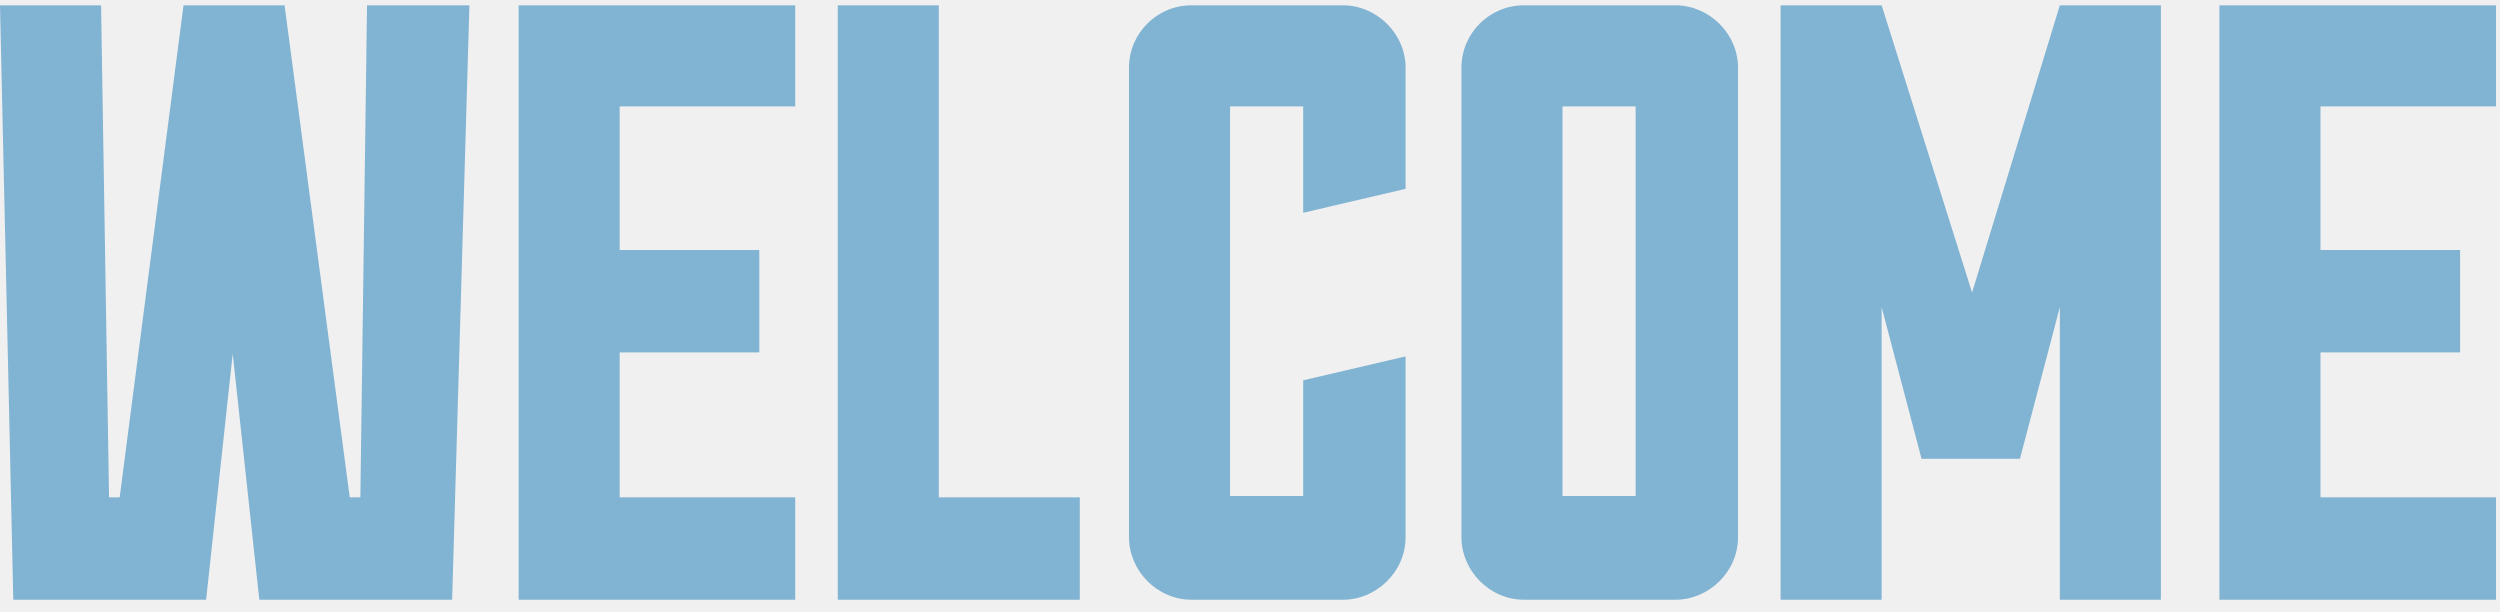
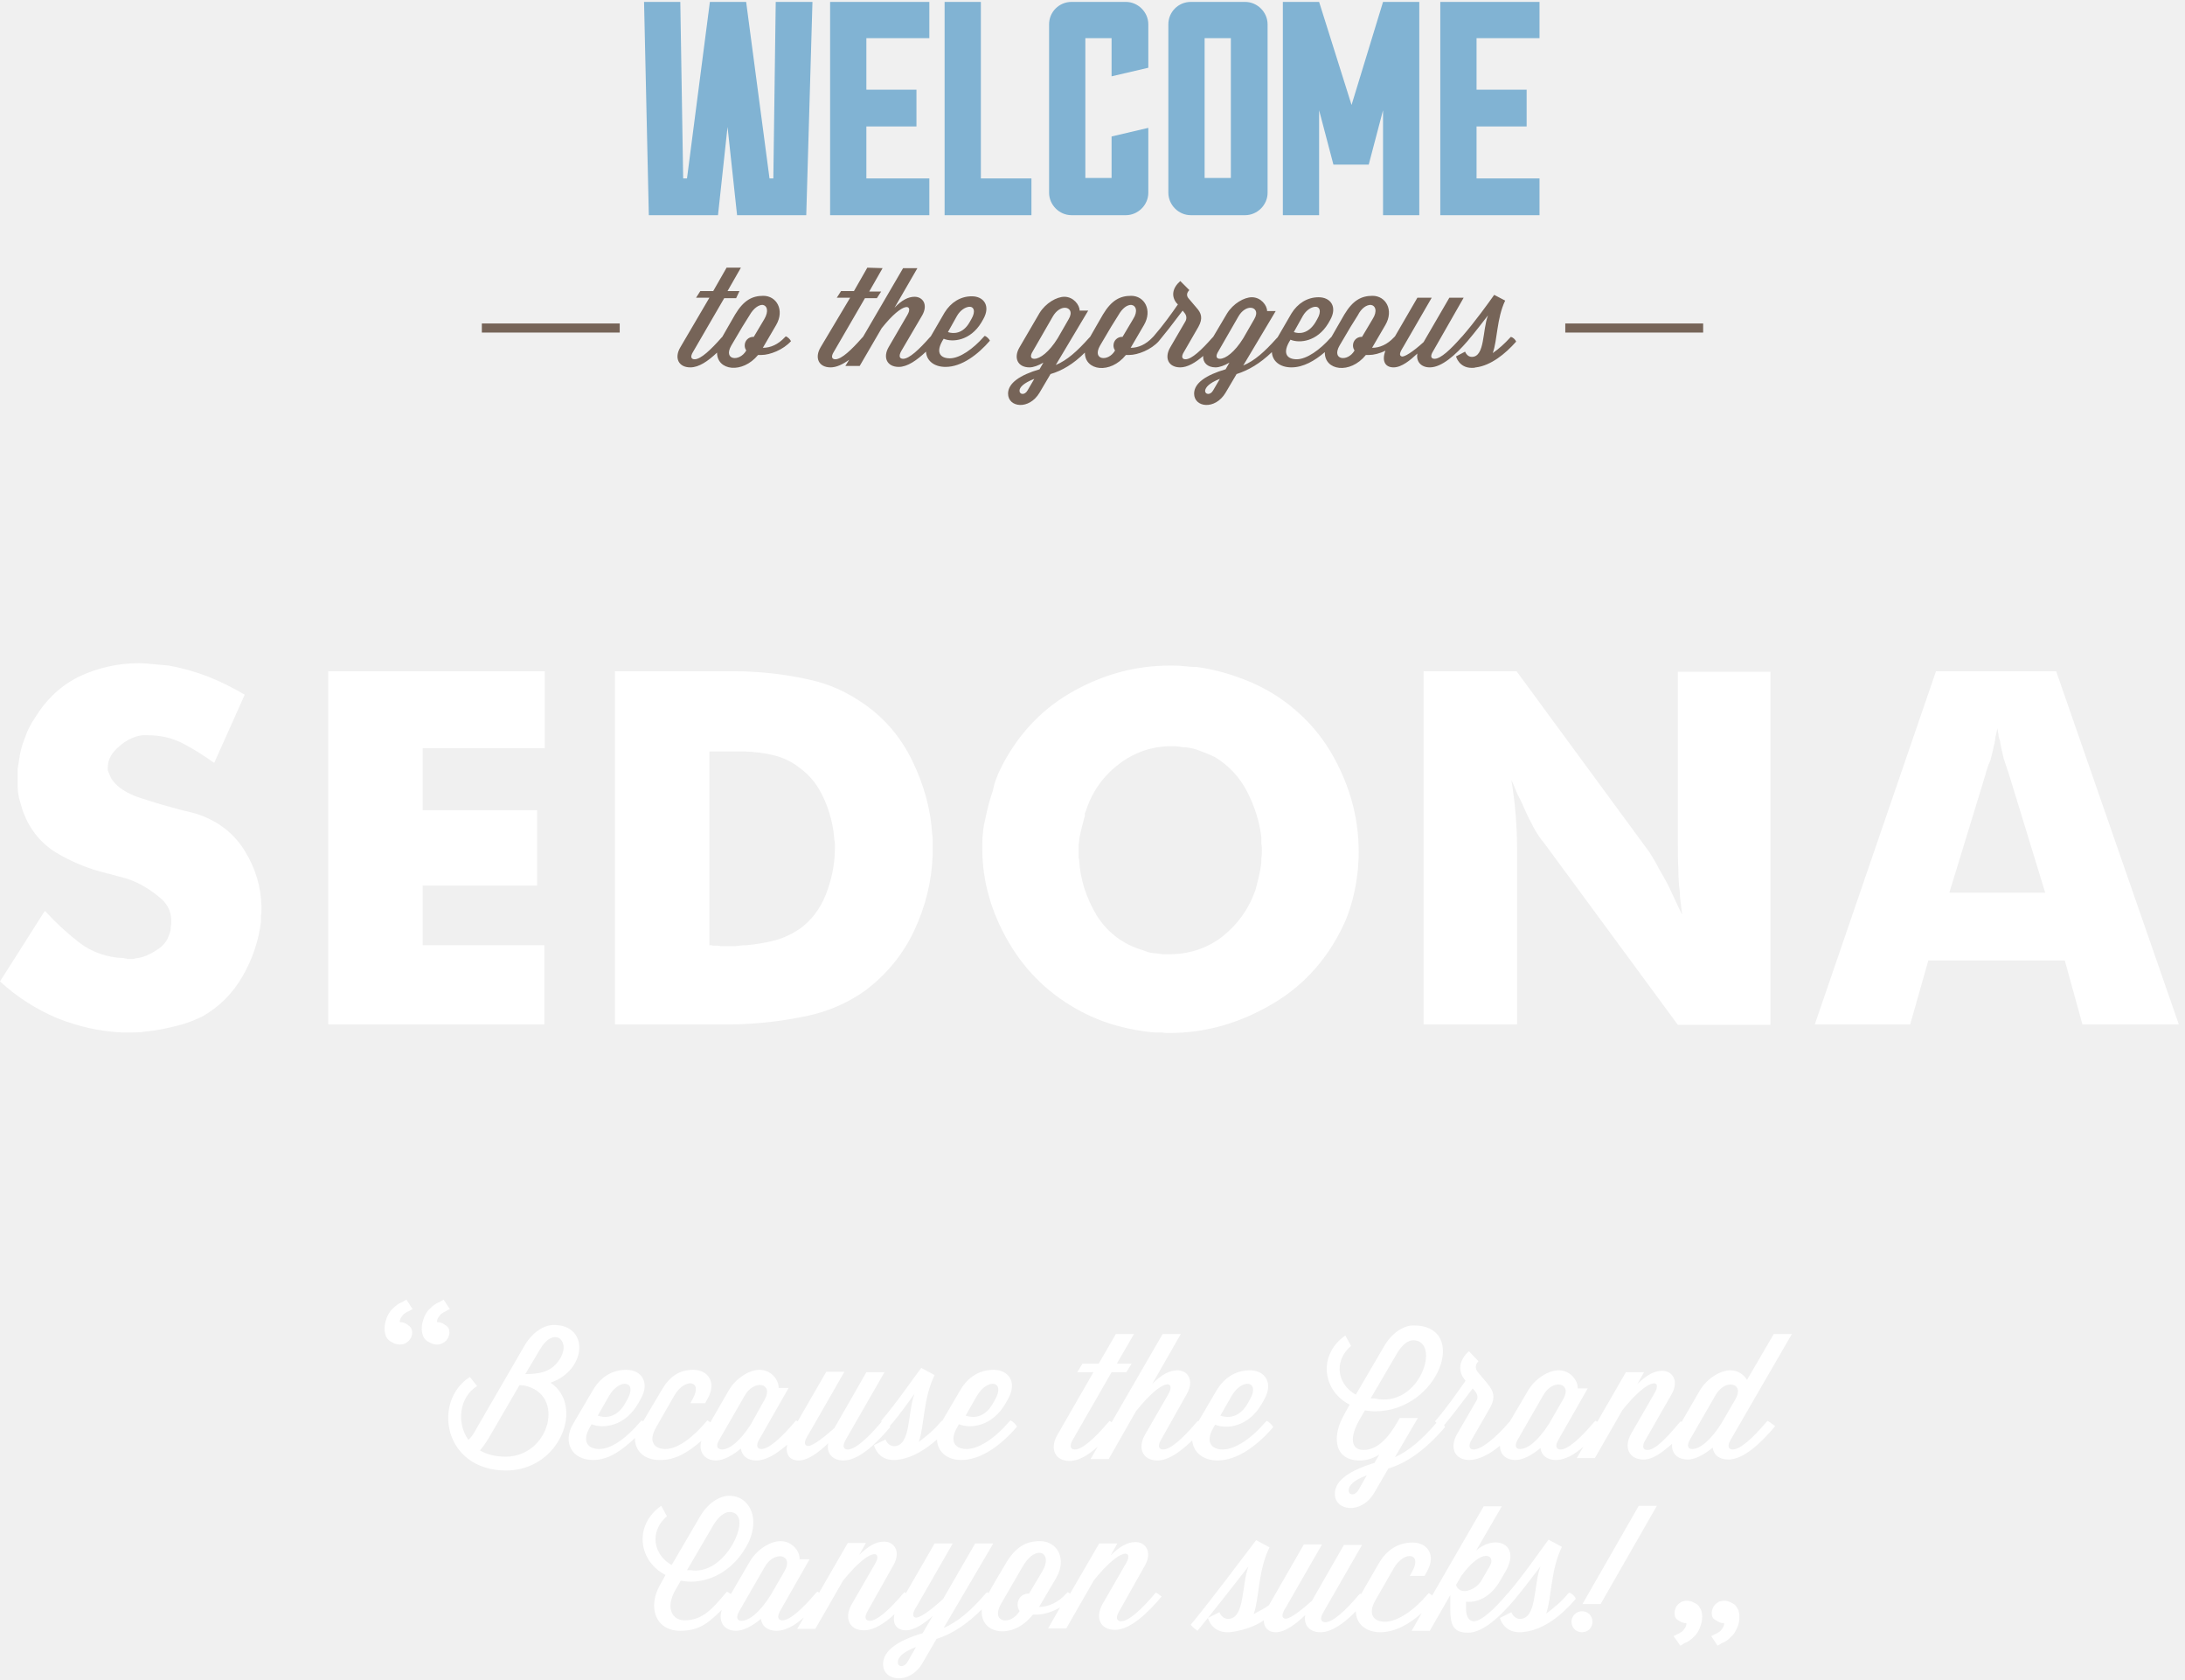
- <svg xmlns="http://www.w3.org/2000/svg" width="188" height="46" viewBox="0 0 188 46" fill="none">
-   <path d="M187.7 37.4V45.1H166.9V0.4H187.7V8H174.5V18.8H185V26.5H174.5V37.4H187.7ZM154.9 0.4H162.5V45.1H154.9V23.1L151.9 34.5H144.5L141.5 23.1V45.1H133.9V0.4H141.5L148.3 22L154.9 0.4ZM123 8H117.5V37.3H123V8ZM126 0.4C128.5 0.4 130.7 2.5 130.7 5.1V40.4C130.7 43 128.5 45.1 126 45.1H114.6C112 45.1 109.9 42.9 109.9 40.4V5.1C109.9 2.5 112 0.4 114.6 0.4H126ZM98 28.6L105.7 26.8V40.4C105.7 43 103.5 45.1 101 45.1H89.6C87 45.1 84.9 42.9 84.9 40.4V5.1C84.9 2.5 87 0.4 89.6 0.4H101C103.5 0.4 105.7 2.5 105.7 5.1V14.2L98 16V8H92.5V37.3H98V28.6ZM81.2 37.4V45.1H63V0.4H70.6V37.4H81.2ZM59.8 37.4V45.1H39V0.4H59.8V8H46.6V18.8H57.1V26.5H46.6V37.4H59.8ZM27.6 0.4H35.3L34 45.1H19.5L17.5 26.6L15.5 45.1H1L0 0.4H7.6L8.2 37.4H9L13.8 0.4H21.4L26.3 37.4H27.1L27.6 0.4Z" fill="#81B3D3" />
+ <svg xmlns="http://www.w3.org/2000/svg" width="458" height="352" viewBox="0 0 458 352" fill="none">
+   <path d="M152.3 56.1L149.5 61H146.8L145.9 62.4H148.7L142.6 72.8C141.3 75 142.2 77 144.7 77C146.5 77 148.4 75.7 150.3 73.9C150.3 77.7 155.6 78.4 158.9 74.4H159.6C161.4 74.4 164.2 73.3 165.8 71.5C165.6 71.1 165.1 70.6 164.7 70.5L164.5 70.7C163.1 72.2 161.5 72.9 159.9 72.9L162.7 68.1C164.5 65 162.8 62 160 62C157.7 62 155.9 62.9 154.1 65.9L152.6 68.5L151.4 70.6L151.2 70.8C149 73.3 146.9 75.3 145.6 75.3C144.9 75.3 144.6 74.8 145.3 73.7L151.8 62.5H154.3L155 61H152.5L155.3 56.1H152.3ZM159.8 63.9C160.8 64 161.2 65.2 160.2 66.9L158 70.6H157.9C156.9 70.6 156.1 71.4 156.1 72.4C156.1 72.8 156.2 73.1 156.4 73.4V73.5C155 75.9 151.5 75.5 153.3 72.4L155.6 68.5L157.1 66.1C158 64.5 159.1 63.9 159.8 63.9ZM181.8 56.1L179 61H176.3L175.4 62.4H178.2L172 72.8C170.7 75 171.6 77 174.1 77C175.3 77 176.6 76.4 178 75.4L177.2 76.7H180.2L184.8 68.8C189.4 63 191.5 63.8 190.2 66L186.3 72.7C185 74.9 185.9 76.9 188.4 76.9C190.2 76.9 192.2 75.5 194.1 73.7C194.2 75.6 195.8 76.9 198.2 76.9C201.6 76.9 205 74.3 207.5 71.4C207.3 71 206.8 70.5 206.4 70.4L206.2 70.6C204 73.1 201.2 75.1 199.1 75.1C197.2 75.1 196.1 74 197.5 71.5L197.8 71C199.7 71.8 203.4 71.4 205.7 67.6L206.1 66.9C207.7 64.1 206.2 62.1 203.7 62.1C201.3 62.1 199.3 63.4 198 65.5L195.1 70.5L194.9 70.7C192.7 73.2 190.6 75.2 189.3 75.2C188.6 75.2 188.3 74.7 188.9 73.6L193.3 66.1C194.6 63.8 193.4 62.2 191.7 62.2C190.4 62.2 189 62.9 187.5 64.5L192.3 56.2H189.3L180.9 70.6L180.7 70.8C178.5 73.3 176.4 75.3 175.1 75.3C174.4 75.3 174.1 74.8 174.8 73.7L181.3 62.5H183.8L184.7 61.1H182.2L185 56.2L181.8 56.1ZM203.1 64.3C204.1 64.2 204.6 65.2 203.6 66.9L203.2 67.6C201.8 70 199.8 70 198.7 69.6L200.6 66.2C201.3 65 202.3 64.4 203.1 64.3ZM247.4 58.9C245.7 60.4 245.5 62.1 246.6 63.5L246.9 63.8C245.6 65.7 243.8 68.2 241.8 70.5L241.6 70.7C240.2 72.2 238.6 72.9 237 72.9L239.8 68.1C241.6 65 239.9 62 237.1 62C234.8 62 233 62.9 231.2 65.9L229.7 68.5L228.5 70.6L228.3 70.8C225.8 73.6 223.7 75.5 221.3 76.5L228.1 65.1H226.3C226.3 63.9 225 62.2 223.1 62.2C221.5 62.2 219.2 63.5 217.9 65.6L213.7 72.8C212.4 75 213.3 77 215.8 77C216.6 77 217.7 76.6 218.7 76L217.9 77.4C213.8 78.6 211.3 80.3 211.3 82.5C211.3 85.4 215.7 86 217.9 82.3L220.2 78.4C222.6 77.7 225 76.3 227.4 73.9C227.4 77.7 232.7 78.5 236 74.4H236.7C238.5 74.4 241.3 73.3 242.9 71.5C244.3 69.8 245.5 68.3 247.9 65.1L248.3 65.6C248.7 66.1 248.8 66.7 248.5 67.3L245.3 72.8C244 75 244.9 77 247.4 77C248.9 77 250.6 76 252.2 74.6C252.1 76 253.1 77 254.8 77C255.6 77 256.7 76.6 257.7 76L256.9 77.4C252.8 78.6 250.3 80.3 250.3 82.5C250.3 85.4 254.7 86 256.9 82.3L259.2 78.4C261.7 77.6 264.1 76.2 266.6 73.8C266.7 75.7 268.3 77 270.7 77C273.2 77 275.6 75.6 277.7 73.8C277.6 77.7 283 78.5 286.3 74.4H287C287.9 74.4 289.2 74.1 290.4 73.5C289.6 75.6 290.3 77 292.1 77C293.8 77 295.6 75.5 297.1 74.1C296.8 75.7 297.8 77 299.7 77C302.2 77 305.1 74.4 307.6 71.5C309.3 69.5 310.8 67.5 311.9 66.1C310.7 69.2 311.3 74.8 308.5 74.8C307.5 74.8 307.1 73.7 307.1 73.7L305.2 74.7C305.2 74.7 305.8 77.1 308.5 77.1C308.8 77.1 309.1 77.1 309.3 77H309.4C312.5 76.6 315.5 74.2 317.8 71.6C317.6 71.1 317.1 70.7 316.7 70.6L316.5 70.8C315.4 72 314.2 73.1 312.9 74C313.9 71.2 313.7 66.8 315.5 63L313.2 61.8C312 63.5 309.2 67.4 306.5 70.5L306.3 70.7C304.1 73.2 302 75.2 300.7 75.2C300 75.2 299.7 74.7 300.4 73.6L306.8 62.4H303.8L298.4 71.7C296.1 73.8 294.3 74.9 293.8 74.7C293 74.4 293.8 73.3 294.2 72.6L300.1 62.4H297.1L292.4 70.5L292.2 70.7C290.8 72.2 289.2 72.9 287.6 72.9L290.4 68.1C292.2 65 290.5 62 287.7 62C285.4 62 283.6 62.9 281.8 65.9L280.3 68.5L279.1 70.6L278.9 70.8C276.7 73.3 273.9 75.3 271.8 75.3C269.9 75.3 268.8 74.2 270.2 71.7L270.5 71.2C272.4 72 276.1 71.6 278.4 67.8L278.8 67.1C280.4 64.3 278.9 62.3 276.4 62.3C274 62.3 272 63.6 270.7 65.7L267.8 70.7L267.6 70.9C265.1 73.7 263 75.6 260.6 76.6L267.4 65.2H265.6C265.6 64 264.3 62.3 262.4 62.3C260.8 62.3 258.5 63.6 257.2 65.7L254.3 70.6L254.1 70.8C251.9 73.3 249.8 75.3 248.5 75.3C247.8 75.3 247.5 74.8 248.2 73.7L251.2 68.5C252.2 66.7 251.8 65.6 250.8 64.5L249.1 62.5C248.7 62 248.7 61.4 249.3 60.8L247.4 58.9ZM237.1 63.9C238.1 64 238.6 65.2 237.5 66.9L235.3 70.6H235.2C234.2 70.6 233.4 71.4 233.4 72.4C233.4 72.8 233.5 73.1 233.7 73.4V73.5C232.3 75.9 228.8 75.5 230.6 72.4L232.9 68.5L234.4 66.1C235.3 64.5 236.3 63.9 237.1 63.9ZM287.3 63.9C288.3 64 288.8 65.2 287.7 66.9L285.5 70.6H285.4C284.4 70.6 283.6 71.4 283.6 72.4C283.6 72.8 283.7 73.1 283.9 73.4V73.5C282.5 75.9 279 75.5 280.8 72.4L283.1 68.5L284.6 66.1C285.4 64.5 286.5 63.9 287.3 63.9ZM275.6 64.3C276.6 64.2 277.1 65.2 276.1 66.9L275.7 67.6C274.2 70 272.3 70 271.2 69.6L273.1 66.2C273.8 65 274.8 64.4 275.6 64.3ZM223.2 64.5C224.2 64.5 224.9 65.4 224 66.9L221.7 70.9C219.9 73.8 218 75.2 216.8 75.2C216.1 75.2 215.8 74.7 216.5 73.6L220.7 66.3C221.4 65.1 222.4 64.5 223.2 64.5ZM262.1 64.5C263.1 64.5 263.8 65.4 262.9 66.9L260.6 70.9C258.8 73.8 256.9 75.2 255.7 75.2C255 75.2 254.7 74.7 255.4 73.6L259.6 66.3C260.3 65.1 261.3 64.5 262.1 64.5ZM216.8 79.4L215.4 81.8C214.8 82.9 213.7 82.7 213.7 81.9C213.7 81.2 214.5 80.3 216.8 79.4ZM255.7 79.4L254.3 81.8C253.7 82.9 252.6 82.7 252.6 81.9C252.7 81.2 253.4 80.3 255.7 79.4ZM101 67.8H129.9V69.7H101V67.8ZM328.1 67.8H357V69.7H328.1V67.8Z" fill="#766458" />
+   <path d="M322.7 37.4V45.1H301.9V0.4H322.7V8H309.5V18.8H320V26.5H309.5V37.4H322.7ZM289.9 0.4H297.5V45.1H289.9V23.1L286.9 34.5H279.5L276.5 23.1V45.1H268.9V0.4H276.5L283.3 22L289.9 0.4ZM258 8H252.5V37.3H258V8ZM261 0.4C263.5 0.4 265.7 2.5 265.7 5.1V40.4C265.7 43 263.5 45.1 261 45.1H249.6C247 45.1 244.9 42.9 244.9 40.4V5.1C244.9 2.5 247 0.4 249.6 0.4H261ZM233 28.6L240.7 26.8V40.4C240.7 43 238.5 45.1 236 45.1H224.6C222 45.1 219.9 42.9 219.9 40.4V5.1C219.9 2.5 222 0.4 224.6 0.4H236C238.5 0.4 240.7 2.5 240.7 5.1V14.2L233 16V8H227.5V37.3H233V28.6ZM216.2 37.4V45.1H198V0.4H205.6V37.4H216.2ZM194.8 37.4V45.1H174V0.4H194.8V8H181.6V18.8H192.1V26.5H181.6V37.4H194.8ZM162.6 0.4H170.3L169 45.1H154.5L152.5 26.6L150.5 45.1H136L135 0.4H142.6L143.2 37.4H144L148.8 0.4H156.4L161.3 37.4H162.1L162.6 0.4Z" fill="#81B3D3" />
+   <path d="M380.4 214.7L405.8 140.7H431L456.7 214.7H436.5L432.8 201.3H404.2L400.4 214.7H380.4ZM416.1 162.6L408.6 187.1H428.7L421.2 162.6C420.8 161.4 420.4 160.2 420 159C419.7 157.7 419.4 156.5 419.2 155.2C419 154.7 418.9 154.3 418.9 153.9C418.8 153.4 418.7 153 418.7 152.6C418.6 153 418.5 153.4 418.4 153.9C418.3 154.3 418.2 154.7 418.2 155.2C418.1 155.4 418.1 155.5 418.1 155.7C418.1 155.8 418.1 155.9 418 156C417.8 157.1 417.5 158.3 417.2 159.4C416.7 160.4 416.4 161.5 416.1 162.6ZM298.4 214.7V140.7H317.9L345.8 178.7C346.5 179.8 347.2 181 347.8 182.2C348.5 183.4 349.2 184.6 349.8 185.8L351.2 188.8C351.7 189.8 352.1 190.8 352.6 191.7C352.5 190.9 352.4 190.1 352.3 189.3C352.2 188.5 352.1 187.7 352.1 186.9C351.9 185.3 351.8 183.7 351.8 182.1C351.7 180.4 351.7 178.8 351.7 177.1V140.8H371.1V214.8H351.7L323.6 176.6C322.8 175.7 322.1 174.6 321.4 173.3C320.7 172 320 170.6 319.4 169.2C319 168.2 318.5 167.3 318 166.3C317.6 165.4 317.3 164.4 316.8 163.5C317.2 165.9 317.5 168.3 317.7 170.8C317.9 173.3 318 175.8 318 178.2V214.7H298.4ZM210.4 159.8C214 153.2 218.9 148.2 225.3 144.7C231.7 141.2 238.3 139.5 245.2 139.5C246.1 139.5 247.1 139.5 248 139.6C249 139.7 250 139.8 250.9 139.8C253.8 140.2 256.6 140.9 259.4 141.9C262.3 142.9 265 144.2 267.5 145.8C273 149.4 277.3 154.1 280.3 160.1C283.3 166 284.8 172.1 284.8 178.6C284.8 179.4 284.8 180.2 284.7 181C284.7 181.8 284.6 182.5 284.5 183.3C284.3 185 284 186.6 283.6 188.2C283.2 189.8 282.7 191.3 282.1 192.8C278.8 200.3 273.8 206.2 266.9 210.3C260 214.4 252.8 216.5 245.2 216.5C244.7 216.5 244.1 216.5 243.6 216.4H242.1C239.4 216.2 236.8 215.7 234.2 215C231.6 214.3 229.1 213.3 226.8 212.1C220.3 208.7 215.2 203.9 211.5 197.6C207.8 191.3 205.9 184.7 205.9 177.9C205.9 176.9 205.9 175.9 206 174.9C206.1 173.9 206.2 172.8 206.5 171.8C206.9 169.8 207.4 167.7 208.1 165.8C208.5 163.6 209.4 161.7 210.4 159.8ZM263.2 186.4C263.4 185.6 263.6 184.8 263.8 184C264 183.1 264.2 182.3 264.3 181.4C264.4 180.9 264.4 180.3 264.4 179.8C264.5 179.3 264.5 178.8 264.5 178.3C264.5 177.8 264.5 177.4 264.4 176.9V175.5C264 172.2 263 169 261.4 165.9C259.8 162.8 257.5 160.4 254.7 158.7C253.9 158.3 253.2 158 252.4 157.7C251.6 157.4 250.9 157.1 250.1 156.9C249.3 156.7 248.6 156.6 247.8 156.6C247 156.4 246.3 156.4 245.5 156.4C241.6 156.4 237.9 157.6 234.6 160.1C231.3 162.6 228.9 165.9 227.6 170L227.4 170.5V171C227.2 171.7 227 172.5 226.8 173.2C226.6 173.9 226.5 174.6 226.3 175.4L226.1 177V179.4C226.1 179.6 226.1 179.9 226.2 180.2C226.4 184.3 227.7 188.2 229.9 191.9C232.2 195.5 235.4 197.9 239.4 199.1L240.8 199.6C241.3 199.7 241.8 199.8 242.3 199.8L243.7 200H245.1C249.2 200 252.9 198.8 256.1 196.4C259.4 193.8 261.8 190.5 263.2 186.4ZM181.1 207.8C177.5 210.3 173.5 212 169.3 212.9C165.1 213.8 160.7 214.4 156.4 214.6C155.2 214.7 153.9 214.7 152.7 214.7H128.9V140.7H154C155.2 140.7 156.4 140.7 157.6 140.8C161.8 141 165.9 141.6 169.9 142.5C174 143.4 177.8 145.2 181.2 147.6C185.5 150.6 188.9 154.6 191.3 159.6C193.7 164.6 195.1 169.7 195.4 174.9C195.5 175.4 195.5 175.8 195.5 176.3V179.2C195.3 184.7 194 190 191.6 195.1C189.2 200.2 185.6 204.5 181.1 207.8ZM148.7 198.1C148.9 198.1 149.2 198.1 149.4 198.2H150.2C150.5 198.2 150.8 198.2 151 198.3H154.1C155 198.2 155.8 198.1 156.5 198.1C158.5 197.9 160.5 197.6 162.4 197.1C164.3 196.6 166.1 195.7 167.6 194.7C170.1 192.9 171.9 190.5 173.1 187.5C174.3 184.4 175 181.2 175 177.9V177C175 176.7 175 176.4 174.9 176.1C174.7 173.2 174 170.3 172.8 167.6C171.6 164.8 169.9 162.6 167.7 161C166.1 159.7 164.2 158.8 162.2 158.3C160.2 157.8 158.2 157.6 156.2 157.5H148.7V198.1ZM68.8 214.7V140.7H114.2V156.8H88.6V169.8H112.6V185.6H88.6V198.1H114.1V214.7H68.8ZM9.4 190.9C9.5 191 9.5 191.1 9.5 191.1C9.6 191.1 9.7 191.1 9.7 191.2C11.8 193.5 14.2 195.7 16.8 197.7C19.4 199.6 22.5 200.7 25.9 200.8C26 200.8 26.1 200.8 26.1 200.9H26.4C26.5 200.9 26.6 200.9 26.6 201H27.9C28.3 200.9 28.6 200.8 28.9 200.8C30.1 200.6 31.3 200.1 32.4 199.4C33.6 198.7 34.5 197.9 35.1 196.8L35.3 196.3L35.5 195.8C35.7 195.3 35.8 194.8 35.8 194.3C35.9 193.8 35.9 193.4 35.9 193C35.9 190.9 35 189.2 33.1 187.8C31.4 186.4 29.4 185.2 27.3 184.4C26.5 184.1 25.7 183.9 24.9 183.7C24.2 183.5 23.4 183.3 22.7 183.1H22.5C22.4 183 22.3 183 22.3 183C18.5 182.1 14.9 180.6 11.6 178.6C8.3 176.5 6 173.5 4.7 169.7C4.5 168.9 4.2 168.1 4 167.3C3.8 166.4 3.7 165.5 3.7 164.6C3.7 164.5 3.7 164.2 3.7 164V161.2C3.8 160.6 3.9 160 4 159.3C4.2 157.7 4.6 156.2 5.2 154.7C5.7 153.2 6.4 151.8 7.3 150.5C9.8 146.4 13 143.5 16.8 141.7C20.7 139.9 24.9 139 29.1 139C30.1 139 31.1 139.1 32.1 139.2C33.2 139.3 34.3 139.4 35.4 139.5C38.2 140 41 140.8 43.6 141.8C46.4 142.9 48.9 144.2 51.3 145.6L44.9 159.9C42.8 158.4 40.6 157 38.3 155.8C36 154.6 33.5 154.1 30.8 154.1H29.9C28.1 154.3 26.5 155.1 24.9 156.5C23.4 157.8 22.6 159.2 22.6 160.8V161.5C22.7 161.7 22.8 162 22.9 162.2C23.1 162.7 23.3 163.2 23.7 163.7C24.1 164.2 24.5 164.6 25 165C25.9 165.7 27.1 166.4 28.7 167C30.3 167.5 32 168.1 33.8 168.6C35.3 169 36.7 169.4 38.1 169.8C39.5 170.1 40.7 170.4 41.6 170.7C45.9 172.2 49.2 174.8 51.4 178.5C53.6 182.1 54.7 185.9 54.8 189.9V190.5C54.8 191 54.8 191.4 54.7 191.9V193.2C54.2 197.2 52.9 201.1 50.8 204.7C48.7 208.3 45.9 211.1 42.3 213.1C41 213.7 39.6 214.3 38.2 214.7C36.8 215.1 35.4 215.4 34 215.7C32.9 215.9 31.7 216.1 30.5 216.2C29.4 216.4 28.3 216.4 27.1 216.4H25.7C21.1 216.2 16.5 215.2 12 213.4C7.5 211.5 3.5 208.9 0 205.7L9.4 190.9ZM351 338C351 337.7 351.1 337.4 351.2 337.1C351.3 336.8 351.5 336.5 351.7 336.3C351.9 336.1 352.2 335.9 352.5 335.7C352.8 335.6 353.2 335.5 353.6 335.5C354.1 335.5 354.5 335.6 354.9 335.8C355.3 336 355.7 336.2 356 336.5C356.2 336.8 356.4 337.1 356.6 337.5C356.7 337.9 356.8 338.3 356.8 338.8C356.8 339.7 356.6 340.4 356.3 341.2C356 341.9 355.6 342.6 355 343.1C354.7 343.4 354.5 343.6 354.2 343.8C353.9 344 353.6 344.2 353.3 344.3C353 344.4 352.8 344.6 352.6 344.7C352.5 344.8 352.4 344.8 352.2 344.9L350.8 342.9C351 342.8 351.3 342.7 351.6 342.5C351.9 342.4 352.2 342.2 352.5 342C352.8 341.8 353 341.5 353.2 341.2C353.4 340.9 353.5 340.6 353.5 340.2C352.9 340.2 352.3 340 351.8 339.6C351.2 339.3 351 338.8 351 338ZM358.8 338C358.8 337.7 358.9 337.4 359 337.1C359.1 336.8 359.3 336.5 359.5 336.3C359.7 336.1 360 335.9 360.3 335.7C360.6 335.6 361 335.5 361.4 335.5C361.9 335.5 362.3 335.6 362.7 335.8C363.1 336 363.5 336.2 363.8 336.5C364 336.8 364.2 337.1 364.4 337.5C364.5 337.9 364.6 338.3 364.6 338.8C364.6 339.6 364.5 340.4 364.1 341.2C363.8 341.9 363.4 342.6 362.8 343.1C362.5 343.4 362.3 343.6 362 343.8C361.7 344 361.4 344.2 361.1 344.3C360.8 344.4 360.6 344.6 360.4 344.7C360.3 344.8 360.2 344.8 360 344.9L358.7 342.9C358.9 342.8 359.2 342.7 359.5 342.5C359.8 342.4 360.1 342.2 360.4 342C360.7 341.8 360.9 341.5 361.1 341.2C361.3 340.9 361.4 340.6 361.4 340.2C360.8 340.2 360.2 340 359.7 339.6C359 339.3 358.8 338.8 358.8 338ZM94.2 279.3C94.2 279.6 94.1 279.9 94 280.2C93.9 280.5 93.7 280.8 93.5 281C93 281.5 92.3 281.8 91.6 281.8C91.2 281.8 90.7 281.7 90.3 281.5C89.9 281.3 89.5 281.1 89.2 280.8C88.9 280.5 88.7 280.1 88.6 279.8C88.5 279.4 88.4 279 88.4 278.5C88.4 277.6 88.6 276.9 88.9 276.1C89.2 275.4 89.6 274.7 90.2 274.2C90.5 273.9 90.7 273.7 91 273.5C91.3 273.3 91.6 273.1 91.9 273C92.2 272.9 92.4 272.7 92.6 272.6C92.8 272.5 92.9 272.5 93 272.4L94.3 274.4C94 274.5 93.7 274.6 93.5 274.8C93.2 274.9 92.9 275.1 92.6 275.3C92.3 275.5 92.1 275.8 91.9 276.1C91.7 276.4 91.6 276.7 91.6 277.1C92.3 277.1 92.8 277.3 93.3 277.7C94 278.1 94.2 278.6 94.2 279.3ZM86.4 279.3C86.4 279.9 86.2 280.5 85.7 281C85.5 281.2 85.2 281.4 84.9 281.6C84.6 281.7 84.2 281.8 83.8 281.8C83.4 281.8 82.9 281.7 82.5 281.5C82.1 281.3 81.7 281.1 81.4 280.8C81.1 280.5 80.9 280.1 80.8 279.8C80.7 279.4 80.6 279 80.6 278.5C80.6 277.6 80.8 276.9 81.1 276.1C81.4 275.4 81.8 274.7 82.4 274.2C82.6 274 82.9 273.7 83.2 273.5C83.5 273.3 83.8 273.1 84.1 273C84.4 272.9 84.6 272.7 84.8 272.6C85 272.5 85.1 272.5 85.2 272.4L86.5 274.4C86.3 274.5 86 274.6 85.7 274.8C85.4 274.9 85.1 275.1 84.8 275.3C84.5 275.5 84.3 275.8 84.1 276.1C83.9 276.4 83.8 276.7 83.8 277.1C84.5 277.1 85 277.3 85.5 277.7C86.1 278.1 86.4 278.6 86.4 279.3ZM331.7 336.2H335.5L347.3 315.6H343.5L331.7 336.2ZM331.6 337.7C330.4 337.7 329.4 338.7 329.4 339.9C329.4 341.1 330.3 342.1 331.6 342.1C332.8 342.1 333.8 341.2 333.8 339.9C333.8 338.6 332.8 337.7 331.6 337.7ZM305.2 332.2L306.3 330.3C310.7 324.2 313.6 325.9 312.3 328.2L310.5 331.3C309.4 333.2 306 334.6 305.2 332.2ZM330.3 335.1C330.1 334.5 329.4 333.9 328.9 333.8L328.6 334.1C327.3 335.7 325.7 337 324.1 338.2C325.3 334.6 325 329.1 327.4 324.2L324.6 322.7C323 324.8 319.6 329.8 316.2 333.8L315.9 334.1C313.2 337.3 310.5 339.8 308.9 339.8C308.1 339.8 307.3 339 307.3 337.3V335.7C310 336 312.8 334.3 314.5 331.2L315.5 329.5C319 323.5 313.3 321.5 309.4 325L314.8 315.7H311L300.2 334.4C300 334.2 299.8 334.1 299.5 333.9L299.2 334.2C296.5 337.4 293 339.9 290.3 339.9C288 339.9 286.6 338.4 288.3 335.4L292.2 328.6C294.4 324.9 298.2 325.5 296 329.4L295.5 330.3H298.6L299.1 329.4C301.1 325.9 299.2 323.3 296.1 323.3C293 323.3 290.6 324.9 289 327.7L285.3 334.1C285.2 334.1 285.1 334 285.1 334L284.8 334.3C282.1 337.5 279.4 340 277.8 340C277 340 276.5 339.4 277.4 337.9L285.5 323.8H281.7L275 335.5C272.1 338.1 269.9 339.6 269.2 339.2C268.3 338.8 269.2 337.4 269.7 336.6L277.1 323.7H273.3L266 336.4C265.2 337.1 263.6 337.8 262.8 338.3C264 334.7 263.7 329.2 266.1 324.3L263.3 322.8C261.7 324.9 253 336.5 249.6 340.5C249.9 341 250.5 341.4 251 341.8C253.1 339.3 260.3 330.1 261.7 328.3C260.2 332.2 261 339.3 257.4 339.3C256.1 339.3 255.6 337.9 255.6 337.9L253.2 339.1C253.2 339.1 253.9 342.1 257.3 342.1C257.7 342.1 258 342.1 258.4 342H258.5C260.4 341.7 263.1 340.9 264.9 339.6C264.9 341.1 265.8 342.1 267.4 342.1C269.5 342.1 271.8 340.2 273.6 338.5C273.2 340.5 274.4 342.1 276.8 342.1C279.1 342.1 281.8 340.2 284.2 337.7C284.2 340.2 286.2 342.1 289.3 342.1C292.4 342.1 295.4 340.4 298 338.1L295.9 341.8H299.7L304 334.3V337.3C304 340.5 304.6 342.2 307.7 342.2C310.8 342.2 314.4 338.9 317.5 335.2C319.6 332.7 321.5 330.1 322.9 328.3C321.4 332.2 322.2 339.3 318.6 339.3C317.3 339.3 316.8 337.9 316.8 337.9L314.4 339.1C314.4 339.1 315.1 342.1 318.5 342.1C318.9 342.1 319.2 342.1 319.6 342H319.7C323.7 341.5 327.5 338.4 330.3 335.1ZM215.7 334H215.5C214.3 334 213.3 335 213.3 336.3C213.3 336.8 213.4 337.2 213.7 337.6V337.7C211.9 340.7 207.6 340.2 209.8 336.2L212.7 331.2L214.5 328.1C217.2 323.6 220.8 325.4 218.5 329.3L215.7 334ZM190.3 348.2C189.5 349.6 188.2 349.4 188.2 348.4C188.2 347.4 189.1 346.3 192 345.2L190.3 348.2ZM161.5 334.4C159.2 338 157 339.7 155.4 339.7C154.6 339.7 154.1 339.1 155 337.6L160.3 328.4C162.3 324.9 166.4 325.8 164.5 329.2L161.5 334.4ZM149.5 319.7C150.6 317.8 151.9 316.9 152.9 316.9C154.3 316.9 155 317.8 155 319.2C155 322.7 150.6 330 144.8 329.1H144L149.5 319.7ZM242.3 333.8L242 334.1C239.3 337.3 236.6 339.8 235 339.8C234.2 339.8 233.7 339.2 234.6 337.7L240 328.1C241.6 325.2 240.1 323.2 238 323.2C236.4 323.2 234.7 324.1 232.8 326L234.2 323.5H230.4L224.3 334C224.1 333.9 224 333.8 223.8 333.7L223.5 334C221.8 335.9 219.7 336.8 217.8 336.8L221.4 330.7C223.7 326.7 221.6 323 218 323C215.1 323 212.8 324.2 210.7 327.9L208.8 331.1L207.2 333.9C207.1 333.8 207 333.8 206.9 333.7L206.6 334C203.5 337.6 200.8 339.9 197.8 341.2L208.2 323.5H204.4L197.7 335.1C194.8 337.8 192.5 339.3 191.8 339C190.9 338.6 191.8 337.2 192.3 336.4L199.7 323.5H195.9L189.9 333.9C189.8 333.8 189.7 333.8 189.6 333.7L189.3 334C186.6 337.2 183.9 339.7 182.3 339.7C181.5 339.7 181 339.1 181.9 337.6L187.3 328C188.9 325.1 187.4 323.1 185.3 323.1C183.7 323.1 182 324 180.1 325.9L181.5 323.4H177.7L171.7 333.8C171.6 333.7 171.5 333.7 171.3 333.6L171 333.9C168.3 337.1 165.6 339.6 164 339.6C163.2 339.6 162.7 339 163.6 337.5L169.7 326.8H167.6C167.7 325.2 166.1 323 163.6 323C161.6 323 158.7 324.6 157.1 327.4L153.2 334.1C152.9 333.9 152.6 333.7 152.4 333.6L152.1 333.9C149.4 337.1 147.3 339.6 143.5 339.6C140.9 339.6 139.4 337 141.6 333.2L142.7 331.3C143.4 331.4 144.1 331.5 144.8 331.5C148.8 331.5 153.4 329.4 156.4 324.2C157.5 322.3 157.9 320.6 157.9 319.1C157.9 315.7 155.7 313.5 152.9 313.5C150.8 313.5 148.4 315 146.7 317.9L140.8 328C138.6 326.8 137.4 324.7 137.4 322.6C137.4 320.9 138.2 319.1 139.8 317.8L138.6 315.6C135.9 317.5 134.7 320.1 134.7 322.6C134.7 325.6 136.4 328.5 139.5 330.1L138.4 332.1C135.7 336.7 137.3 341.8 142.6 341.8C146.8 341.8 148.7 339.9 151.3 337.4C150.5 339.8 151.7 341.8 154.3 341.8C155.8 341.8 157.7 340.8 159.5 339.3C159.7 340.8 160.8 341.8 162.8 341.8C164.6 341.8 166.6 340.7 168.5 339L167.1 341.4H170.9L176.7 331.3C182.5 324.1 185.1 325 183.4 327.8L178.5 336.3C176.9 339.1 178 341.7 181.1 341.7C183.1 341.7 185.4 340.3 187.5 338.3C187 340.4 188 341.7 189.9 341.7C191.7 341.7 193.8 340.2 195.5 338.7L193.4 342.3C188.3 343.8 185.1 345.9 185.1 348.8C185.1 352.4 190.7 353.2 193.4 348.5L196.3 343.5C199.5 342.5 202.6 340.5 205.8 337.3C205.3 342.6 212.3 343.8 216.5 338.4H217.3C218.7 338.4 220.5 337.9 222.2 336.9L219.7 341.3H223.5L229.3 331.2C235.1 324 237.7 324.9 236 327.7L231.1 336.2C229.5 339 230.6 341.6 233.7 341.6C236.8 341.6 240.4 338.3 243.5 334.6C243.4 334.6 242.8 334 242.3 333.8ZM360.9 298.2C358.6 301.9 356.3 303.7 354.7 303.7C353.9 303.7 353.4 303.1 354.3 301.6L359.6 292.4C361.6 288.9 365.7 289.8 363.8 293.2L360.9 298.2ZM324.7 298.4C322.4 302 320.2 303.7 318.6 303.7C317.8 303.7 317.3 303.1 318.2 301.6L323.5 292.4C325.5 288.9 329.6 289.8 327.7 293.2L324.7 298.4ZM284.8 312.2C284 313.6 282.7 313.4 282.7 312.4C282.7 311.4 283.6 310.3 286.5 309.2L284.8 312.2ZM292.8 283.7C293.9 281.8 295.2 280.9 296.2 280.9C302.2 280.9 297.7 295.3 288.1 293.1H287.3L292.8 283.7ZM370.5 297.8L370.2 298.1C367.5 301.3 364.8 303.8 363.2 303.8C362.4 303.8 361.9 303.2 362.8 301.7L375.6 279.6H371.8L366.2 289.2C365.5 288.1 364.3 287.2 362.7 287.2C360.7 287.2 357.8 288.8 356.2 291.6L352.5 298C352.4 298 352.3 297.9 352.3 297.9L352 298.2C349.3 301.4 347 303.9 345.3 303.9C344.5 303.9 344 303.3 344.9 301.8L350.4 292.2C352 289.3 350.5 287.3 348.4 287.3C346.8 287.3 345.1 288.2 343.2 290.1L344.6 287.6H340.8L334.8 298C334.7 297.9 334.6 297.9 334.4 297.8L334.1 298.1C331.4 301.3 328.7 303.8 327.1 303.8C326.3 303.8 325.8 303.2 326.7 301.7L332.8 291H330.7C330.8 289.4 329.2 287.2 326.7 287.2C324.7 287.2 321.8 288.8 320.2 291.6L316.5 297.9L316.3 298.1C313.6 301.3 310.5 303.8 308.9 303.8C308.1 303.8 307.6 303.2 308.5 301.7L312.3 295.1C313.6 292.8 313 291.5 311.8 290L309.7 287.5C309.2 286.8 309.2 286 309.9 285.3L307.9 283.2C305.8 285.1 305.6 287.3 306.9 289L307.2 289.4C305.5 291.8 303.3 295 300.8 297.9C300.9 298 301 298.1 301.1 298.2C298 301.8 295.3 304.1 292.4 305.4L297.2 297.2H293.4L293 297.9C291 301.4 288.7 303.9 285.8 303.9C283.2 303.9 282.8 301.3 285 297.5L286.1 295.6C286.8 295.7 287.5 295.8 288.2 295.8C301.6 295.8 308.1 277.8 296.3 277.8C294.2 277.8 291.8 279.3 290.1 282.2L284.2 292.3C282 291.1 280.8 289 280.8 286.9C280.8 285.2 281.6 283.4 283.2 282.1L282 279.9C279.3 281.8 278.1 284.4 278.1 286.9C278.1 289.9 279.8 292.8 282.9 294.4L281.8 296.4C279.1 301 279.6 306.1 285 306.1C286.6 306.1 287.9 305.6 289.1 304.9L288.1 306.6C283 308.2 279.8 310.2 279.8 313.1C279.8 316.7 285.4 317.5 288.1 312.8L291 307.8C294.9 306.6 298.8 303.9 302.9 299.1C302.8 299 302.8 298.9 302.7 298.7C304.4 296.7 305.8 294.8 308.7 291L309.2 291.6C309.7 292.2 309.9 293 309.4 293.7L305.4 300.6C303.8 303.4 304.9 306 308 306C309.9 306 312.3 304.8 314.4 303C314.4 304.7 315.5 306 317.7 306C319.2 306 321.1 305 322.9 303.5C323.1 305 324.2 306 326.2 306C328 306 330 304.9 331.9 303.2L330.5 305.6H334.3L340.1 295.5C345.9 288.3 348.5 289.2 346.8 292L341.9 300.5C340.3 303.3 341.4 305.9 344.5 305.9C346.5 305.9 348.3 304.5 350.5 302.6C350.3 304.5 351.5 305.9 353.8 305.9C355.3 305.9 357.2 304.9 359 303.4C359.2 304.9 360.3 305.9 362.3 305.9C365.4 305.9 369 302.6 372.1 298.9C371.6 298.6 371 298 370.5 297.8ZM258.2 292.5C260.4 288.8 264.2 289.4 262 293.3L261.5 294.2C259.7 297.3 257.2 297.2 255.8 296.7L258.2 292.5ZM255.2 306.1C259.5 306.1 263.7 302.8 266.9 299.1C266.6 298.6 266 298 265.5 297.8L265.2 298.1C262.5 301.3 259 303.8 256.3 303.8C254 303.8 252.6 302.3 254.3 299.3L254.7 298.6C257.1 299.6 261.7 299.1 264.5 294.2L265 293.3C267 289.8 265.1 287.2 262 287.2C259 287.2 256.5 288.8 254.9 291.6L251.2 297.9C251.2 297.9 251.1 297.9 251.1 297.8L250.8 298.1C248.1 301.3 245.4 303.8 243.8 303.8C243 303.8 242.5 303.2 243.4 301.7L248.8 292.1C250.4 289.2 248.9 287.2 246.8 287.2C245.2 287.2 243.4 288.1 241.5 290.1L247.5 279.6H243.7L233 298.1C232.9 298 232.7 297.9 232.6 297.8L232.3 298.1C229.6 301.3 226.9 303.8 225.3 303.8C224.5 303.8 224 303.2 224.9 301.7L233 287.6H236.1L237.2 285.8H234.1L237.7 279.6H233.9L230.3 285.8H226.9L225.8 287.6H229.2L221.6 300.8C220 303.6 221.1 306.2 224.2 306.2C226.1 306.2 228.1 305 230.1 303.2L228.6 305.8H232.4L238.1 295.8C243.9 288.5 246.5 289.4 244.9 292.2L240 300.7C238.4 303.5 239.5 306.1 242.6 306.1C244.9 306.1 247.4 304.3 249.9 301.9C250.1 304.3 252.1 306.1 255.2 306.1ZM127.7 292.5C129.9 288.8 133.7 289.4 131.5 293.3L131 294.2C129.2 297.3 126.7 297.2 125.3 296.7L127.7 292.5ZM150.8 301.7L156.1 292.5C158.1 289 162.2 289.9 160.3 293.3L157.4 298.5C155.1 302.1 152.9 303.8 151.3 303.8C150.4 303.7 149.9 303.2 150.8 301.7ZM204.8 292.5C207 288.8 210.8 289.4 208.6 293.3L208.1 294.2C206.3 297.3 203.9 297.2 202.4 296.7L204.8 292.5ZM147 302C146.4 304.2 147.6 306.1 150.1 306.1C151.6 306.1 153.5 305.1 155.3 303.6C155.5 305.1 156.6 306.1 158.6 306.1C160.6 306.1 162.8 304.7 165 302.8C164.6 304.8 165.5 306.1 167.4 306.1C169.5 306.1 171.8 304.2 173.6 302.5C173.2 304.5 174.4 306.1 176.8 306.1C179.9 306.1 183.5 302.8 186.6 299.1C186.6 299.1 186.5 299 186.5 298.9C188.6 296.5 190.4 293.9 191.7 292.1C190.2 296 191 303.1 187.4 303.1C186.1 303.1 185.6 301.7 185.6 301.7L183.2 302.9C183.2 302.9 183.9 306 187.3 306C187.7 306 188 306 188.4 305.9H188.5C191.3 305.5 194 303.8 196.4 301.7C196.5 304.2 198.4 306 201.5 306C205.8 306 210 302.7 213.2 299C212.9 298.5 212.3 297.9 211.8 297.7L211.5 298C208.8 301.2 205.3 303.7 202.6 303.7C200.3 303.7 198.9 302.2 200.6 299.2L201 298.5C203.4 299.5 208 299 210.8 294.1L211.3 293.2C213.3 289.7 211.4 287.1 208.3 287.1C205.2 287.1 202.8 288.7 201.2 291.5L197.5 297.8H197.4L197.1 298.1C195.8 299.7 194.2 301 192.6 302.2C193.8 298.6 193.5 293.1 195.9 288.2L193.1 286.7C191.5 288.8 188.1 293.8 184.7 297.8L184.8 297.9L184.7 298.1C182 301.3 179.3 303.8 177.7 303.8C176.9 303.8 176.4 303.2 177.3 301.7L185.4 287.6H181.6L174.9 299.3C172 301.9 169.8 303.4 169.1 303C168.2 302.6 169.1 301.2 169.6 300.4L177 287.5H173.2L167.2 297.9C167.1 297.8 167 297.8 166.9 297.7L166.6 298C163.9 301.2 161.2 303.7 159.6 303.7C158.8 303.7 158.3 303.1 159.2 301.6L165.3 290.9H163.2C163.3 289.3 161.7 287.1 159.2 287.1C157.2 287.1 154.3 288.7 152.7 291.5L148.9 298.1C148.7 298 148.5 297.8 148.3 297.7L148 298C145.3 301.2 142.1 303.7 139.5 303.7C137.2 303.7 135.8 302.2 137.5 299.2L141.4 292.4C143.6 288.7 147.4 289.3 145.2 293.2L144.7 294.1H147.8L148.3 293.2C150.3 289.7 148.4 287.1 145.3 287.1C142.2 287.1 140.2 288.7 138.6 291.5L134.8 297.9C134.7 297.8 134.6 297.8 134.5 297.7L134.2 298C131.5 301.2 128.3 303.7 125.6 303.7C123.3 303.7 121.9 302.2 123.6 299.2L124 298.5C126.4 299.5 131 299 133.8 294.1L134.3 293.2C136.3 289.7 134.4 287.1 131.3 287.1C128.2 287.1 125.8 288.7 124.2 291.5L120.2 298.3C117.8 302.3 119.9 306 124.3 306C127.6 306 130.3 304 133.1 301.4C133 304 135 306 138.2 306C141.6 306.1 144.3 304.3 147 302ZM110.1 288L113.2 282.8C116 278 119.5 280.8 117.6 284.4C116.1 287.1 114 288 110.1 288ZM106 305.3C103.7 305.3 102 304.8 100.6 304C101.3 303.2 101.9 302.3 102.5 301.3L108.9 290.3L109.9 290.4C118.7 292.2 115.2 305.3 106 305.3ZM115.4 289.8C123 287.2 123.6 277.7 116.1 277.7C114 277.7 111.6 279.2 109.9 282.1L99.7 299.7C99.3 300.5 98.8 301.2 98.2 301.8C95.6 298.2 96.3 292.8 100 290.5L98.5 288.6C90.6 293.6 92.9 308.2 106.1 308.2C117.4 308.2 122.6 294.6 115.4 289.8Z" fill="white" />
</svg>
